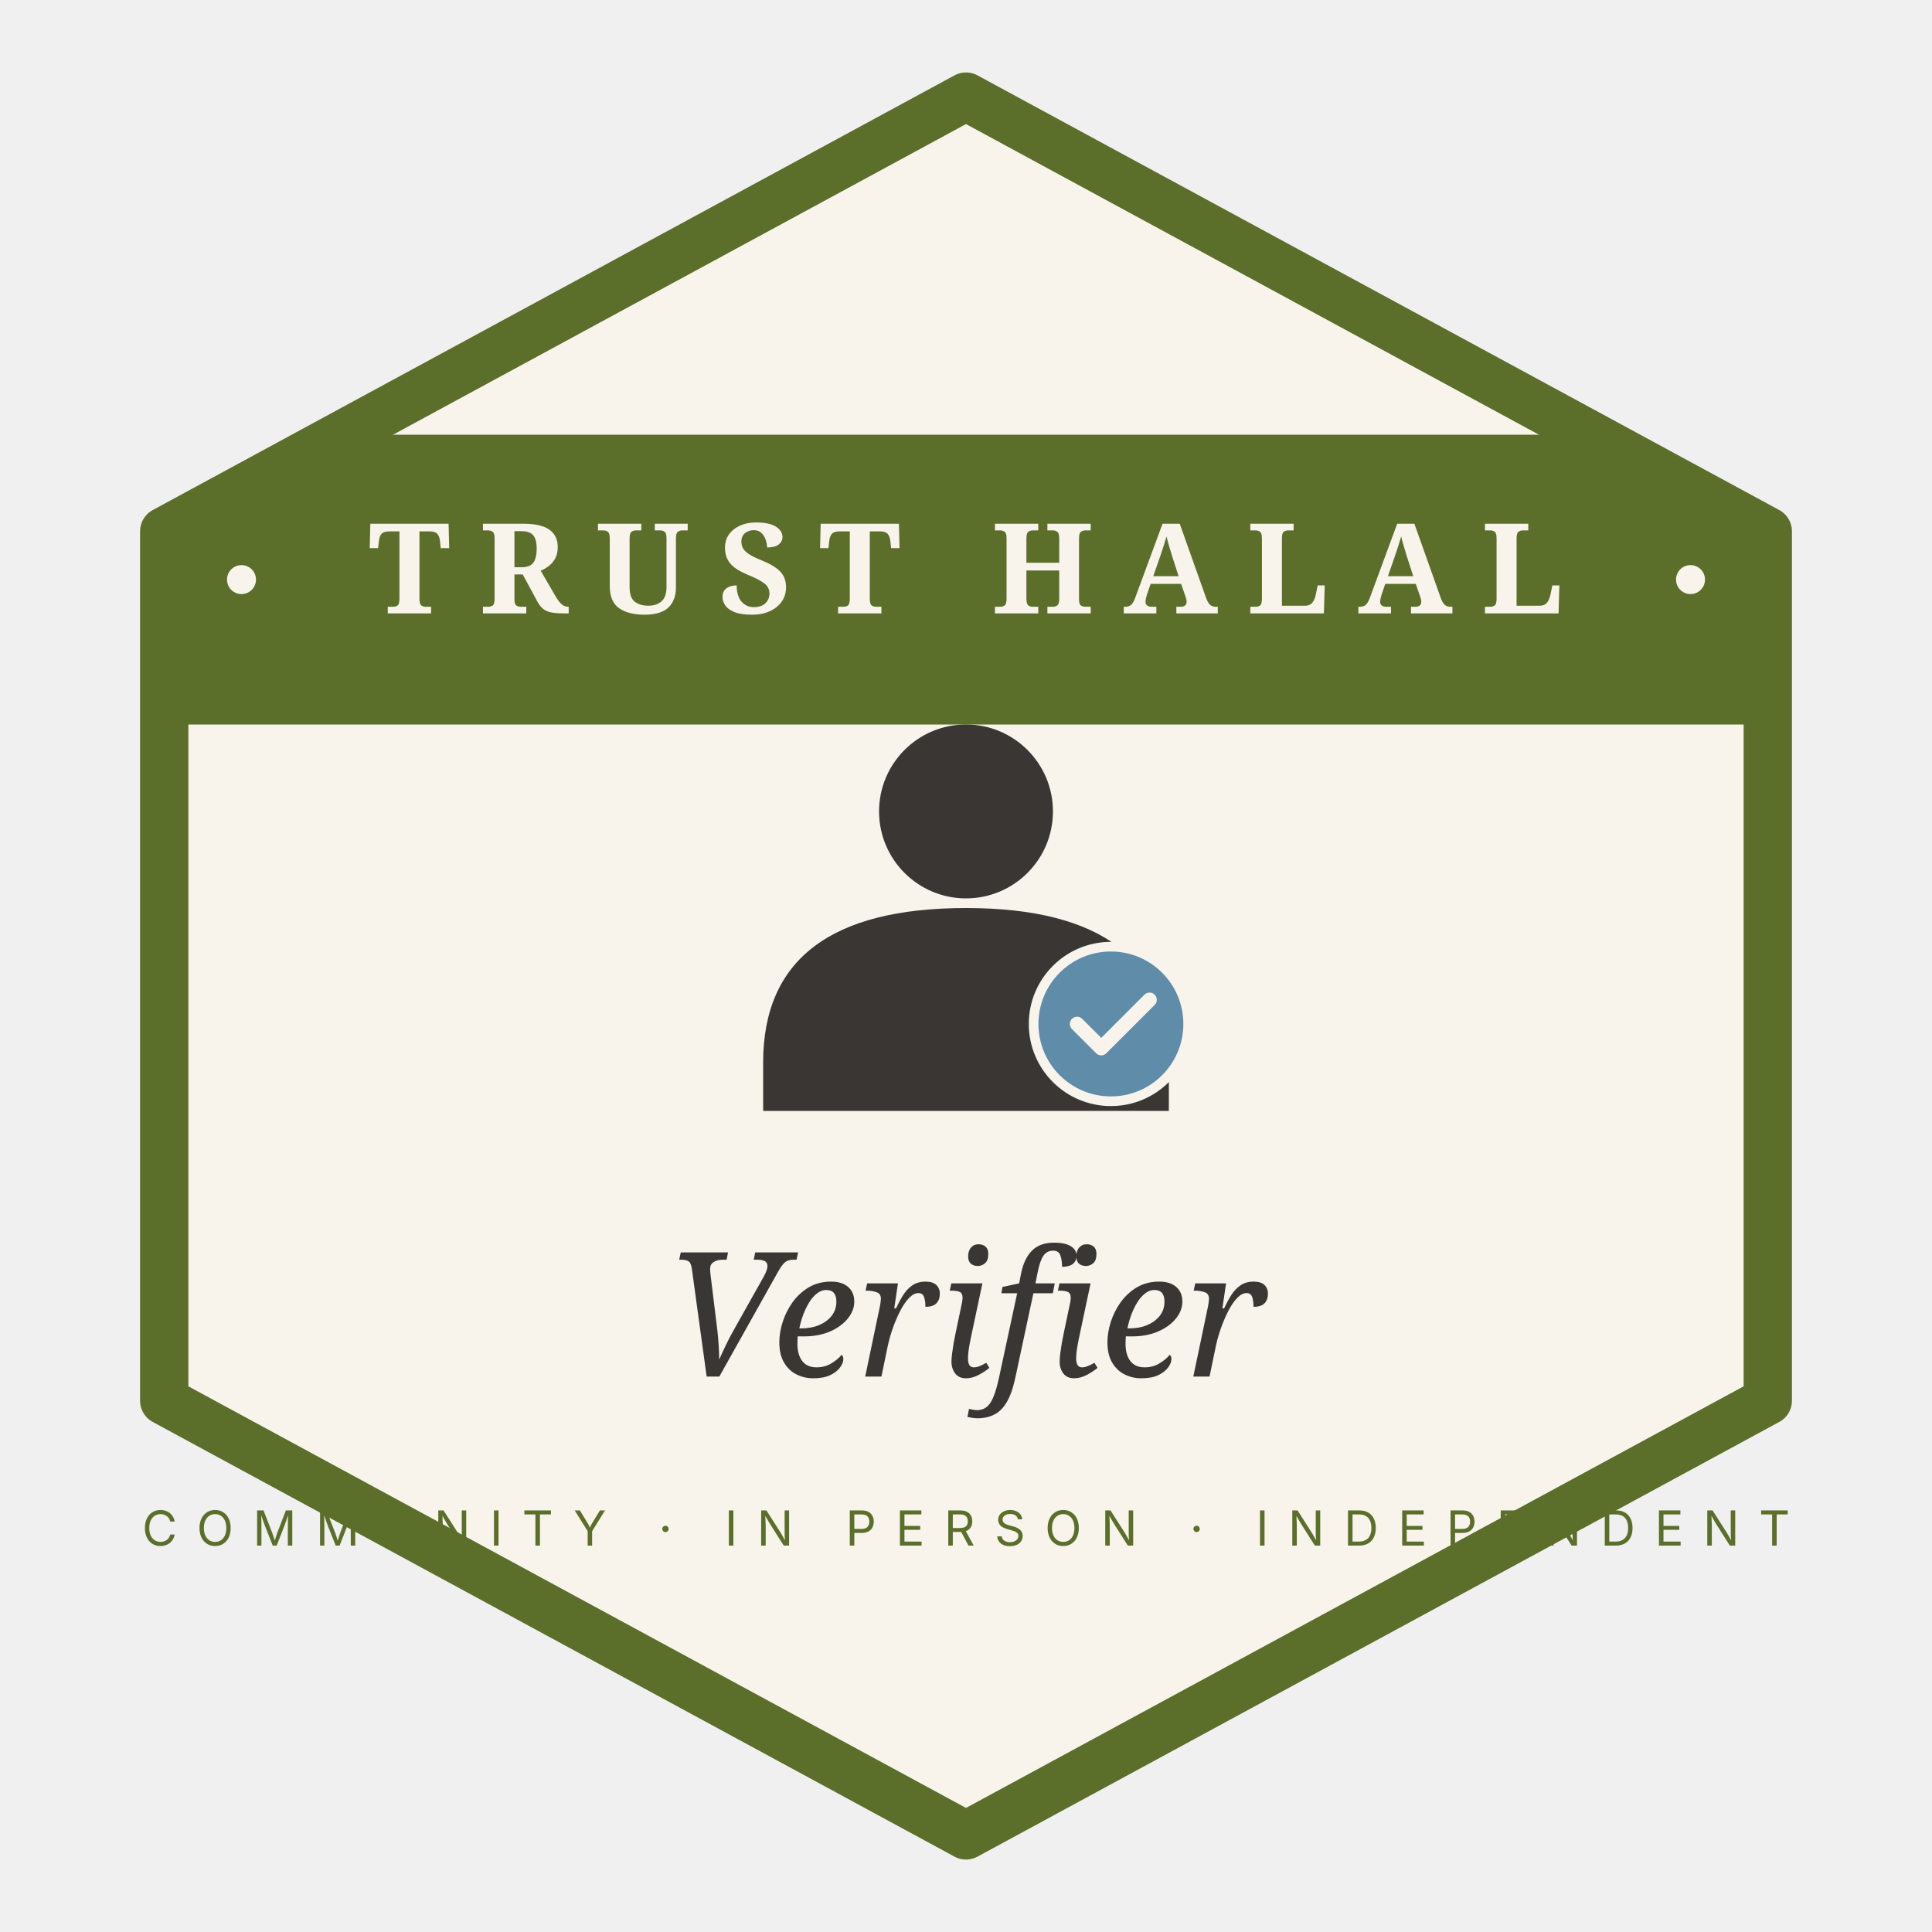
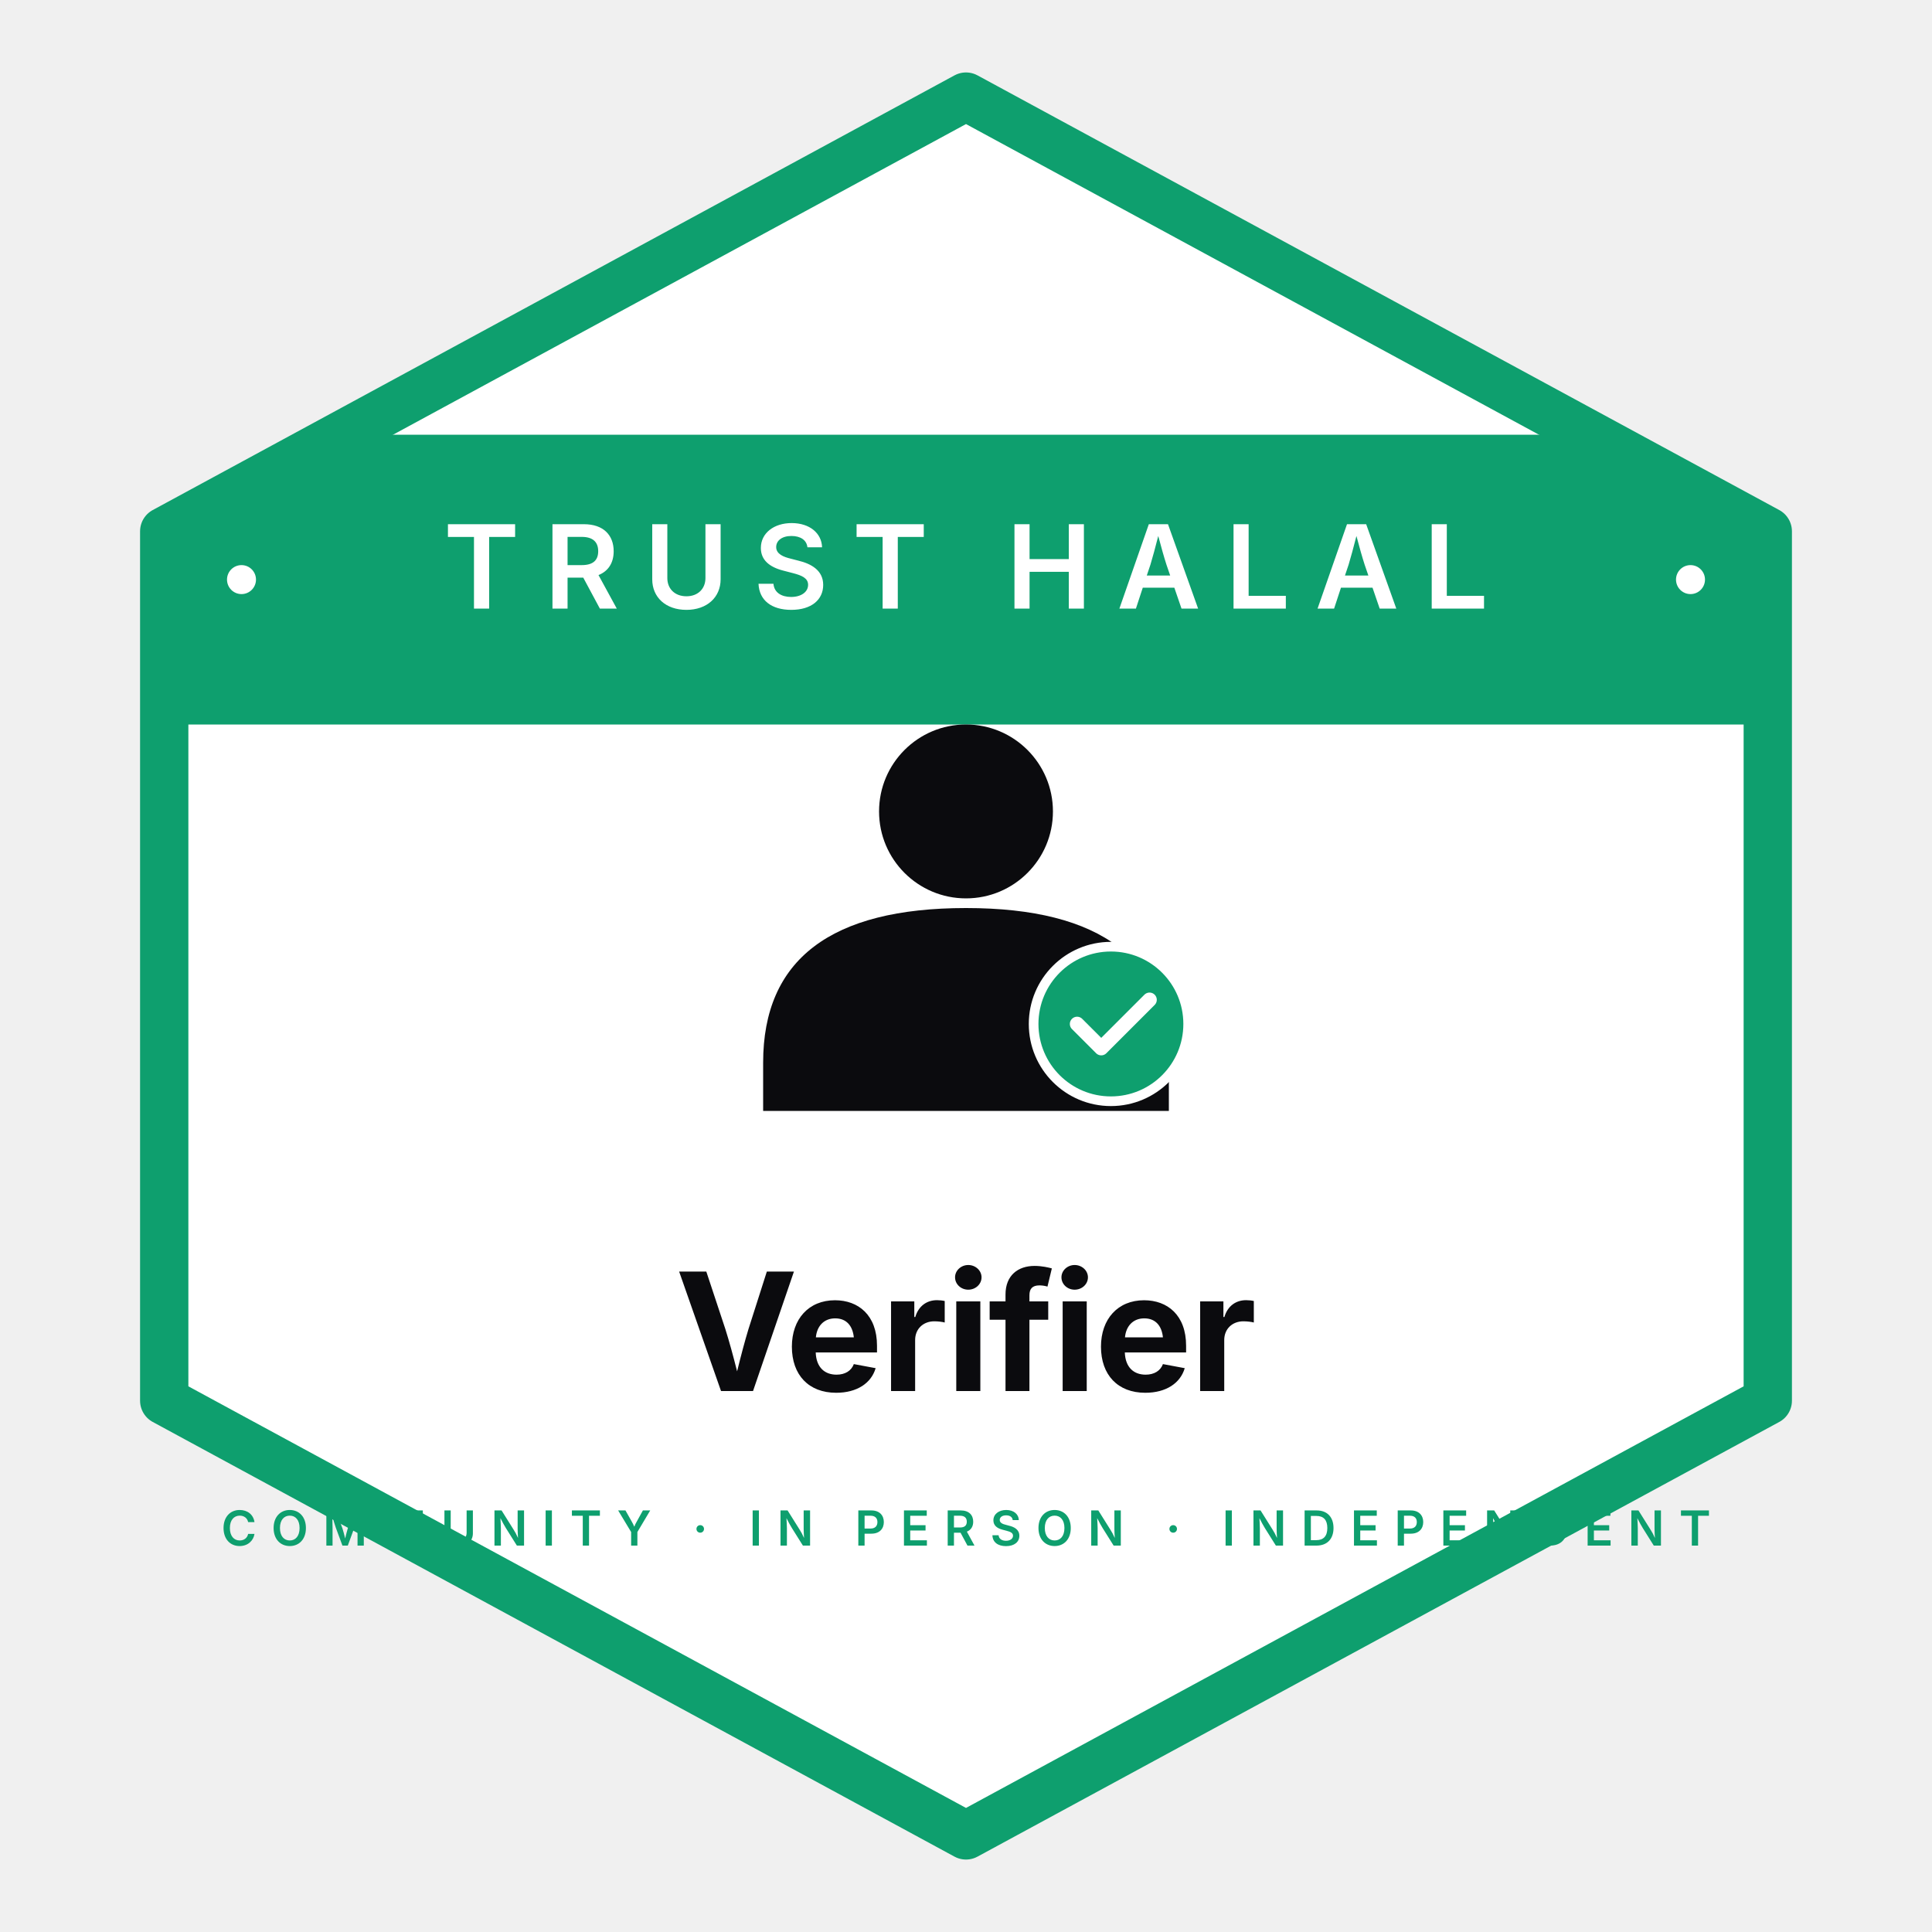
<svg xmlns="http://www.w3.org/2000/svg" viewBox="0 0 400 400" width="400" height="400" role="img" aria-label="Trust Halal Verifier">
  <defs>
    <clipPath id="hexClip">
      <polygon points="200,20 366,110 366,290 200,380 34,290 34,110" />
    </clipPath>
  </defs>
-   <polygon points="200,20 366,110 366,290 200,380 34,290 34,110" fill="#F8F4EC" stroke="#5B6F2B" stroke-width="10" stroke-linejoin="round" />
+   <polygon points="200,20 366,110 366,290 200,380 34,290 34,110" fill="#FFFFFF" stroke="#0E9F6E" stroke-width="10" stroke-linejoin="round" />
  <g clip-path="url(#hexClip)">
-     <rect x="0" y="90" width="400" height="60" fill="#5B6F2B" />
+     <rect x="0" y="90" width="400" height="60" fill="#0E9F6E" />
  </g>
-   <text x="200" y="127" font-family="'Cormorant Garamond', 'EB Garamond', Georgia, serif" font-size="26" font-weight="600" letter-spacing="6" fill="#F8F4EC" text-anchor="middle">TRUST HALAL</text>
+   <text x="200" y="126" font-family="Inter, system-ui, -apple-system, sans-serif" font-size="24" font-weight="600" letter-spacing="5" fill="#FFFFFF" text-anchor="middle">TRUST HALAL</text>
  <g transform="translate(200 200)">
-     <circle cx="0" cy="-32" r="18" fill="#3A3633" />
-     <path d="M -42 20 Q -42 -12 0 -12 Q 42 -12 42 20 L 42 30 L -42 30 Z" fill="#3A3633" />
+     <circle cx="0" cy="-32" r="18" fill="#0B0B0E" />
+     <path d="M -42 20 Q -42 -12 0 -12 Q 42 -12 42 20 L 42 30 L -42 30 Z" fill="#0B0B0E" />
    <g transform="translate(30 12)">
-       <circle cx="0" cy="0" r="16" fill="#5F8CA8" />
-       <circle cx="0" cy="0" r="16" fill="none" stroke="#F8F4EC" stroke-width="2" />
-       <path d="M -7 0 L -2 5 L 8 -5" stroke="#F8F4EC" stroke-width="3" stroke-linecap="round" stroke-linejoin="round" fill="none" />
+       <circle cx="0" cy="0" r="16" fill="#0E9F6E" />
+       <circle cx="0" cy="0" r="16" fill="none" stroke="#FFFFFF" stroke-width="2" />
+       <path d="M -7 0 L -2 5 L 8 -5" stroke="#FFFFFF" stroke-width="3" stroke-linecap="round" stroke-linejoin="round" fill="none" />
    </g>
  </g>
-   <text x="200" y="285" font-family="'Cormorant Garamond', 'EB Garamond', Georgia, serif" font-size="36" font-style="italic" fill="#3A3633" text-anchor="middle">Verifier</text>
-   <text x="200" y="320" font-family="'Inter', system-ui, sans-serif" font-size="10" letter-spacing="4" fill="#5B6F2B" text-anchor="middle">COMMUNITY · IN PERSON · INDEPENDENT</text>
-   <circle cx="50" cy="120" r="3" fill="#F8F4EC" />
-   <circle cx="350" cy="120" r="3" fill="#F8F4EC" />
+   <text x="200" y="288" font-family="Inter, system-ui, -apple-system, sans-serif" font-size="34" font-weight="700" letter-spacing="-0.5" fill="#0B0B0E" text-anchor="middle">Verifier</text>
+   <text x="200" y="320" font-family="Inter, system-ui, -apple-system, sans-serif" font-size="10" font-weight="600" letter-spacing="3" fill="#0E9F6E" text-anchor="middle">COMMUNITY · IN PERSON · INDEPENDENT</text>
+   <circle cx="50" cy="120" r="3" fill="#FFFFFF" />
+   <circle cx="350" cy="120" r="3" fill="#FFFFFF" />
</svg>
